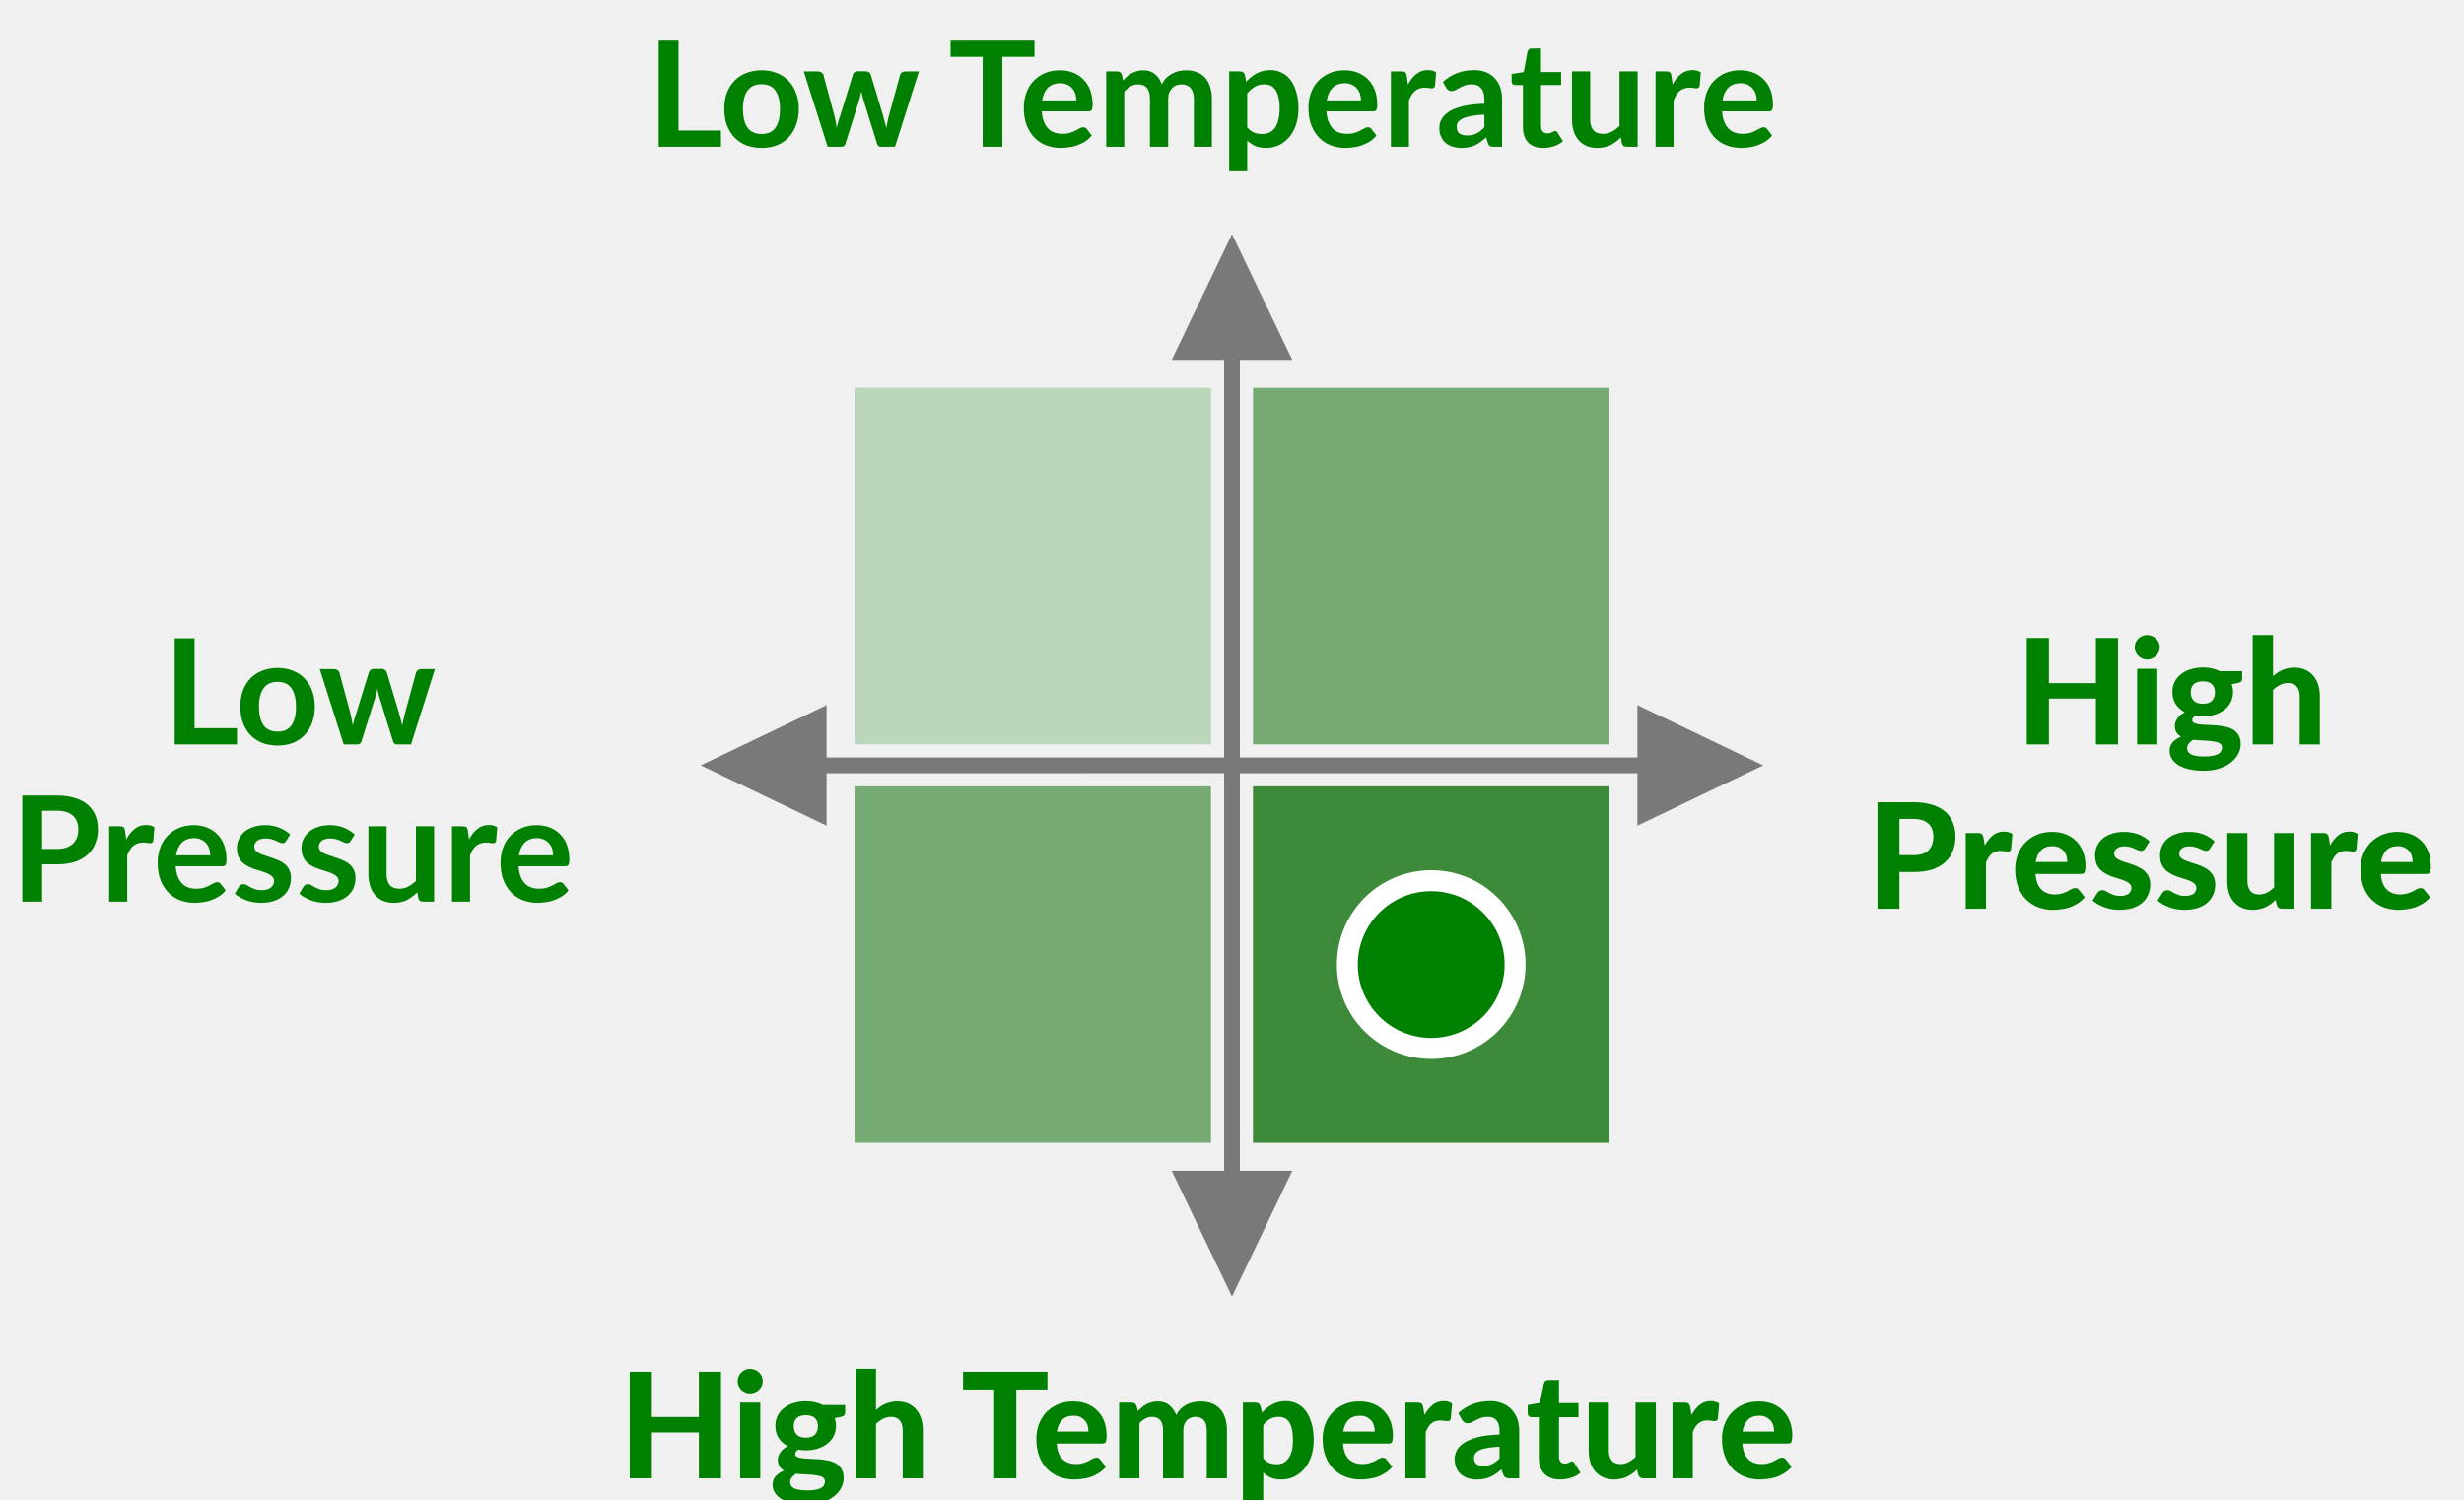
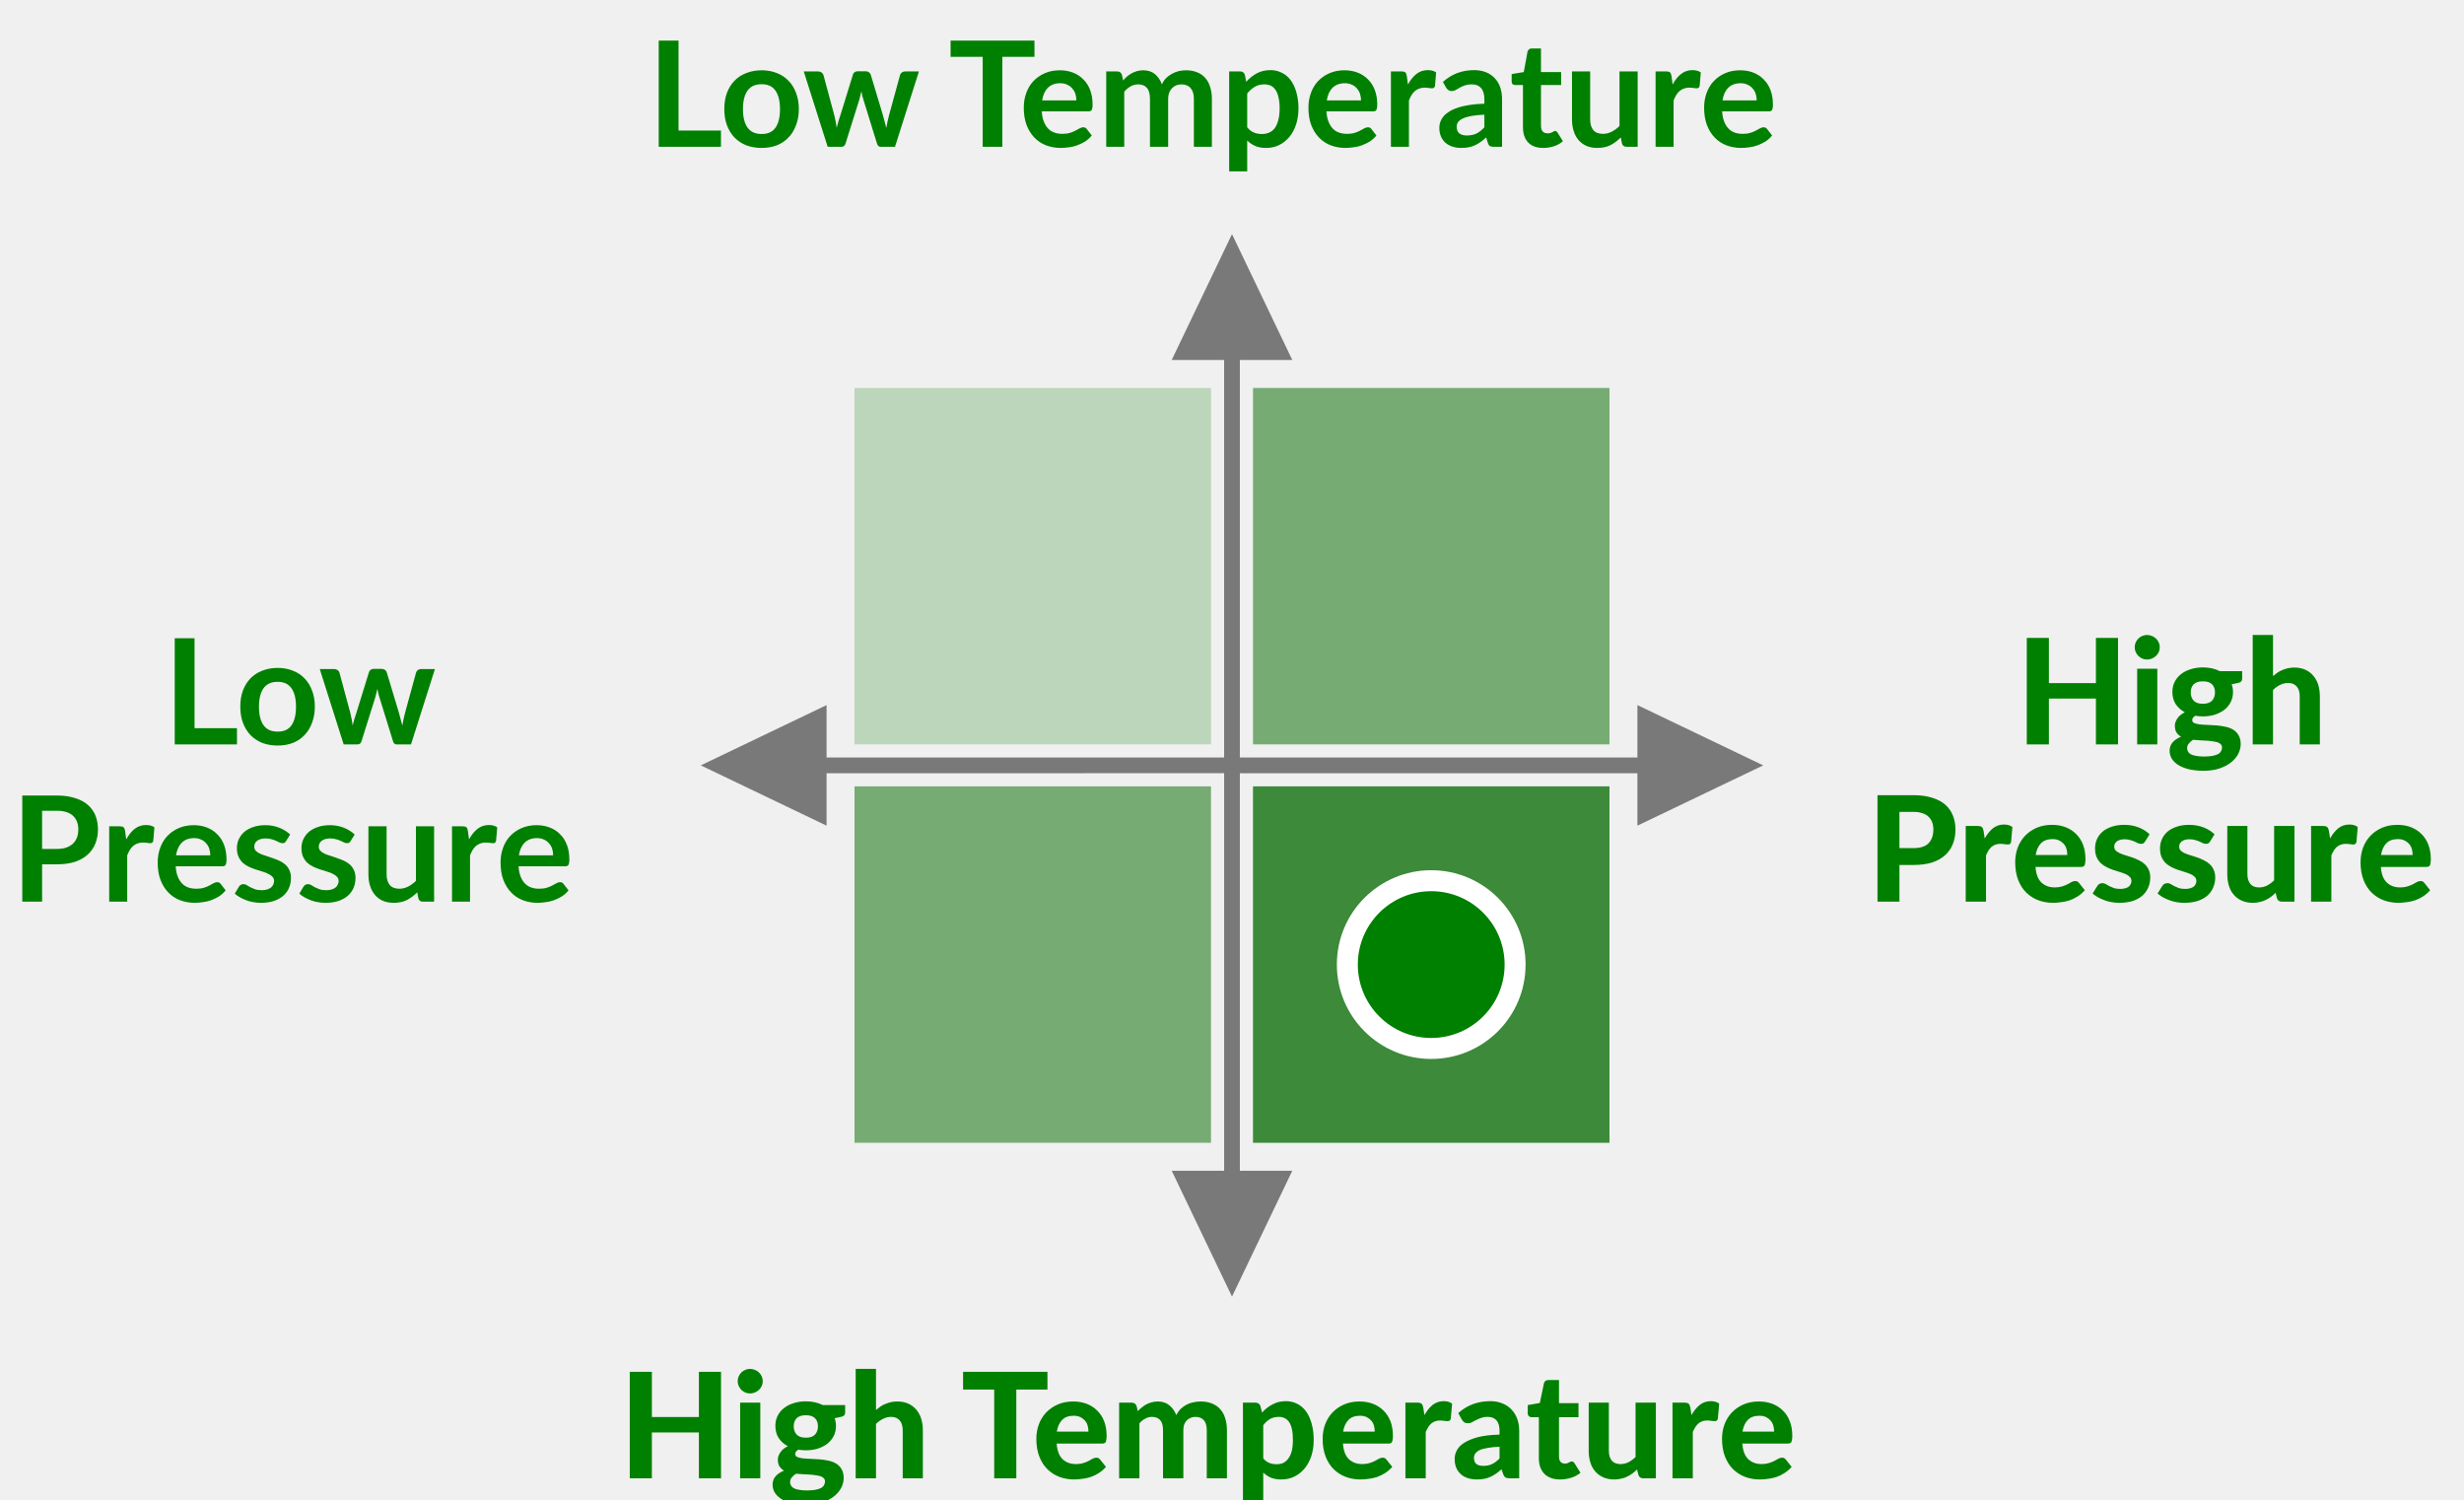
<svg xmlns="http://www.w3.org/2000/svg" width="235" height="143">
  <g fill="none" fill-rule="evenodd">
    <path d="M0 0h235v142H0V0z" />
    <path fill="#FFF" d="M119.5 75h34v34h-34z" />
    <path fill="#1B7517" opacity=".85" d="M119.5 75h34v34h-34z" />
    <path fill="#FFF" d="M81.5 75h34v34h-34z" />
    <path fill="#1B7517" opacity=".6" d="M81.5 75h34v34h-34z" />
    <path fill="#FFF" d="M119.5 37h34v34h-34z" />
    <path fill="#1B7517" opacity=".6" d="M119.5 37h34v34h-34z" />
    <path fill="#FFF" d="M81.5 37h34v34h-34z" />
    <path fill="#1B7517" opacity=".3" d="M81.5 37h34v34h-34z" />
    <path fill="#797979" fill-rule="nonzero" d="m117.5 22.333 5.75 12h-5v37.916l37.916.001v-5l12 5.75-12 5.75v-5h-37.917l.001 37.916h5l-5.75 12-5.75-12h5V73.749l-37.917.001v5l-12-5.75 12-5.75v5h37.916l.001-37.917h-5z" />
    <path d="M136.5 83a9 9 0 1 1 0 18 9 9 0 0 1 0-18z" fill="#FFF" fill-rule="nonzero" />
    <path d="M136.5 85a7 7 0 1 0 0 14 7 7 0 0 0 0-14z" fill="green" fill-rule="nonzero" />
    <text font-family="Lato-Black, Lato" font-size="14" font-weight="800" fill="green">
      <tspan x="59" y="141">High Temperature</tspan>
    </text>
    <text font-family="Lato-Black, Lato" font-size="14" font-weight="800" fill="green">
      <tspan x="192.238" y="71">High</tspan>
-       <tspan x="178" y="86.672">Pressure</tspan>
+       <tspan x="178" y="86">Pressure</tspan>
    </text>
    <text font-family="Lato-Bold, Lato" font-size="14" font-weight="bold" fill="green">
      <tspan x="15.539" y="71">Low</tspan>
      <tspan x="1" y="86">Pressure</tspan>
    </text>
    <text font-family="Lato-Bold, Lato" font-size="14" font-weight="bold" fill="green">
      <tspan x="61.7" y="14">Low Temperature</tspan>
    </text>
  </g>
</svg>
